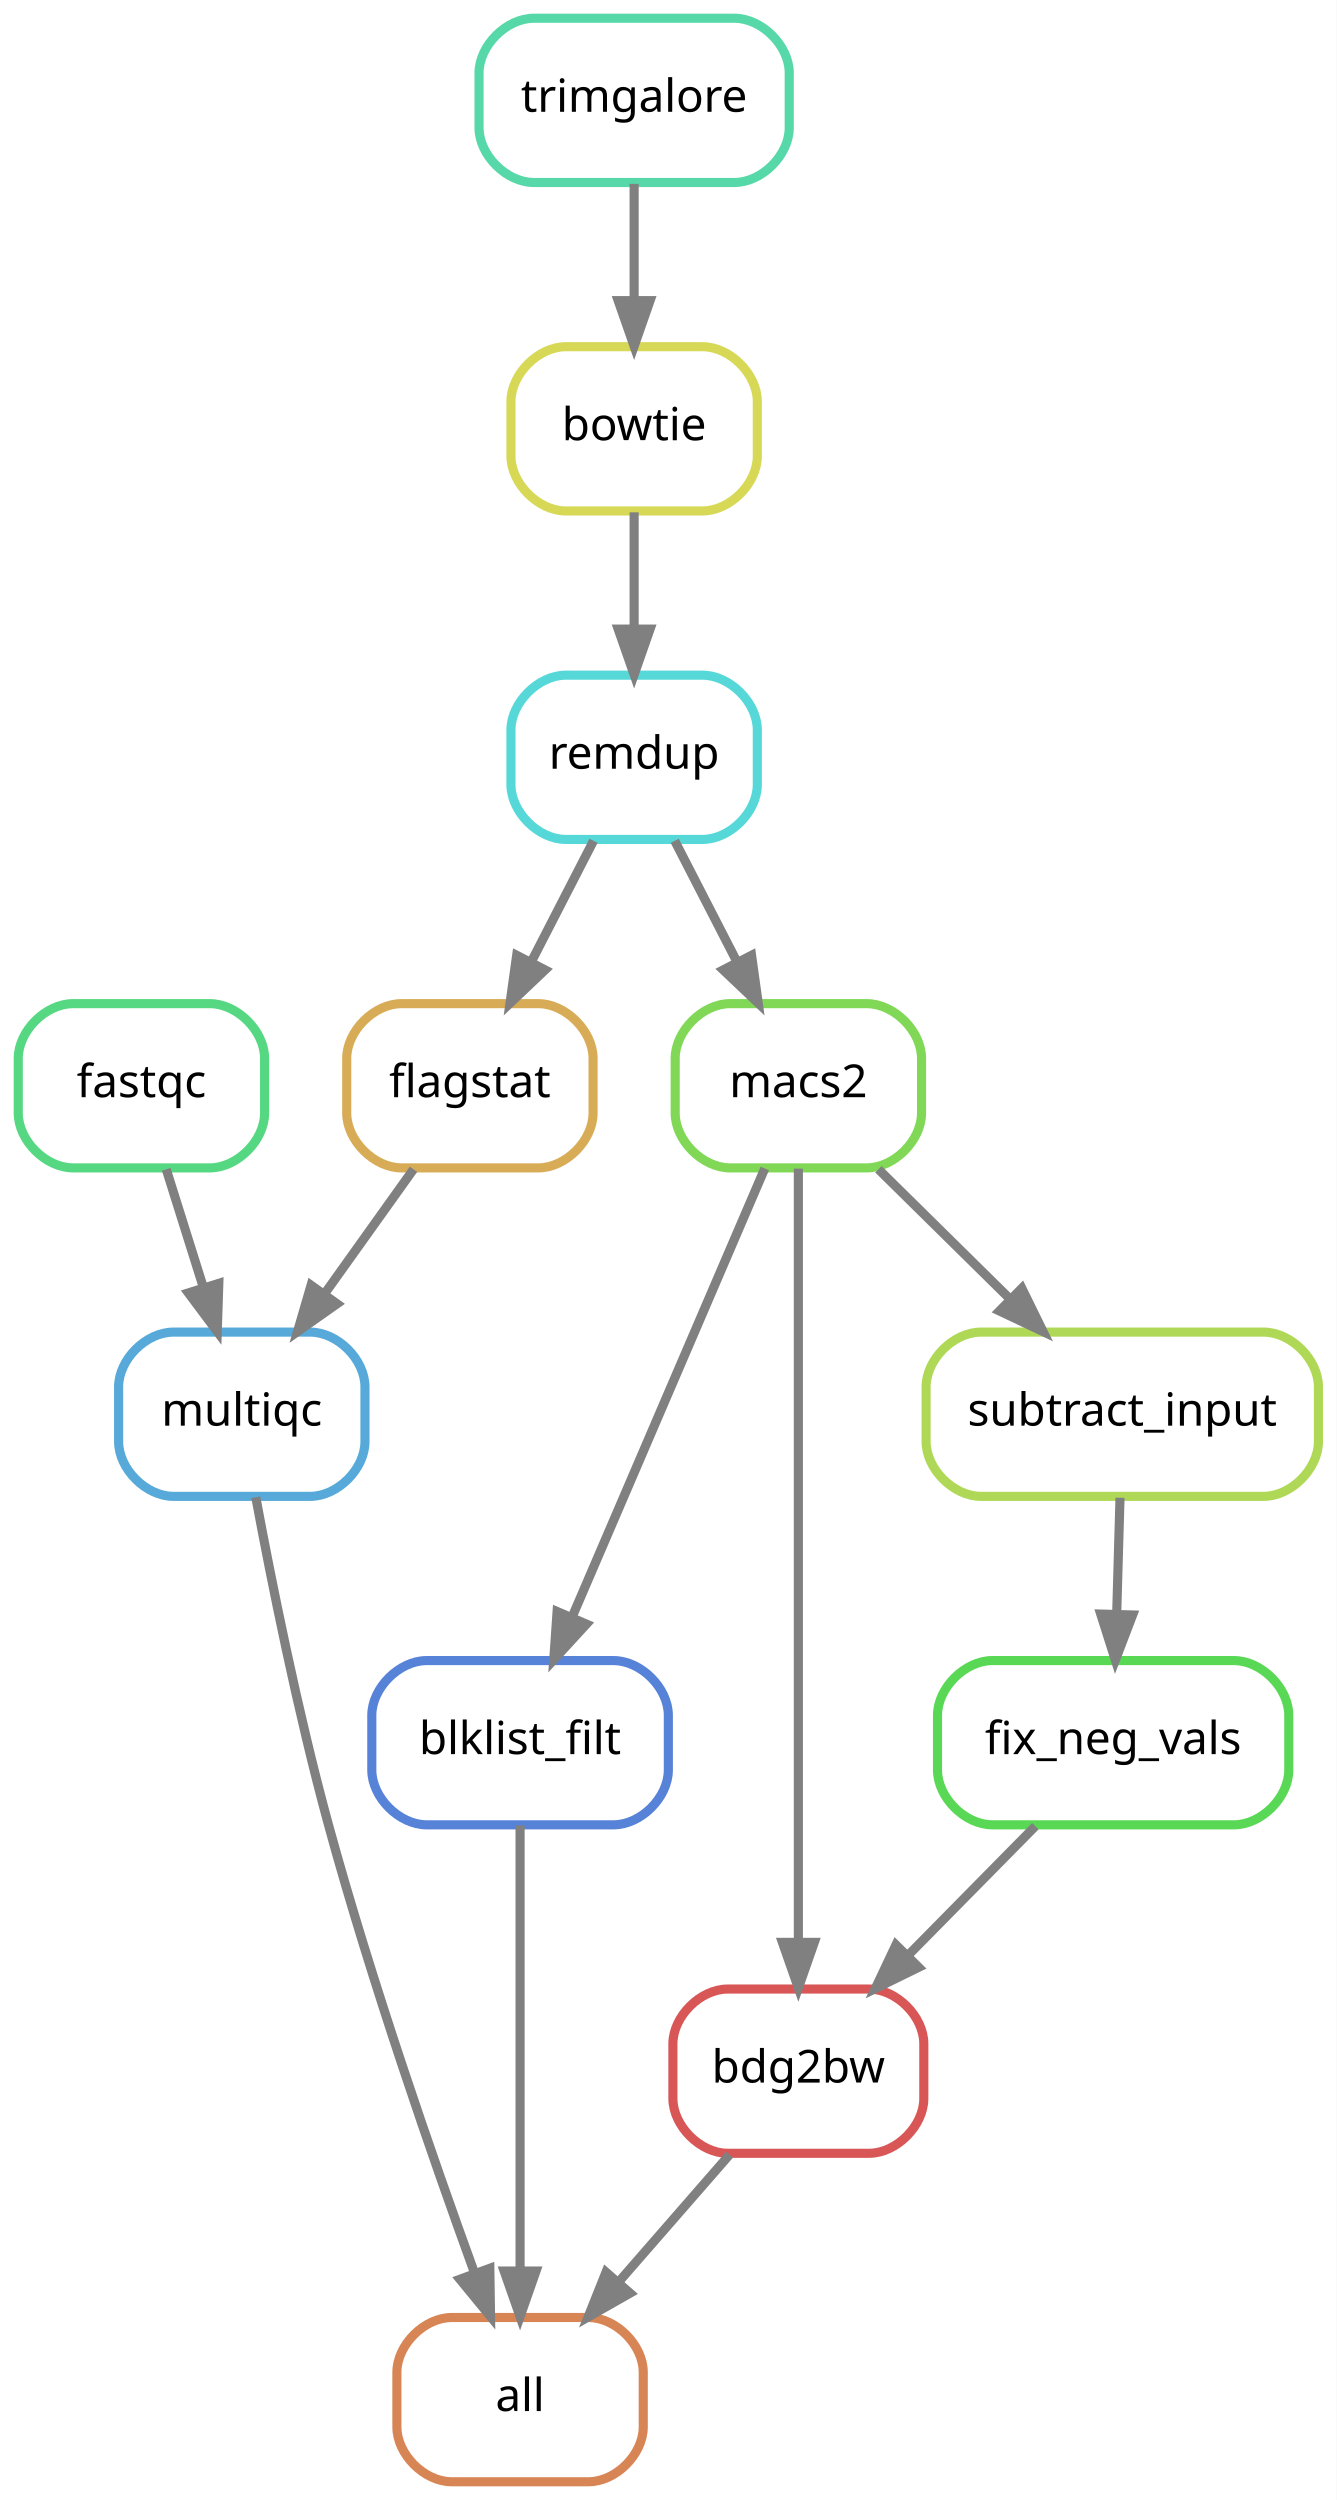
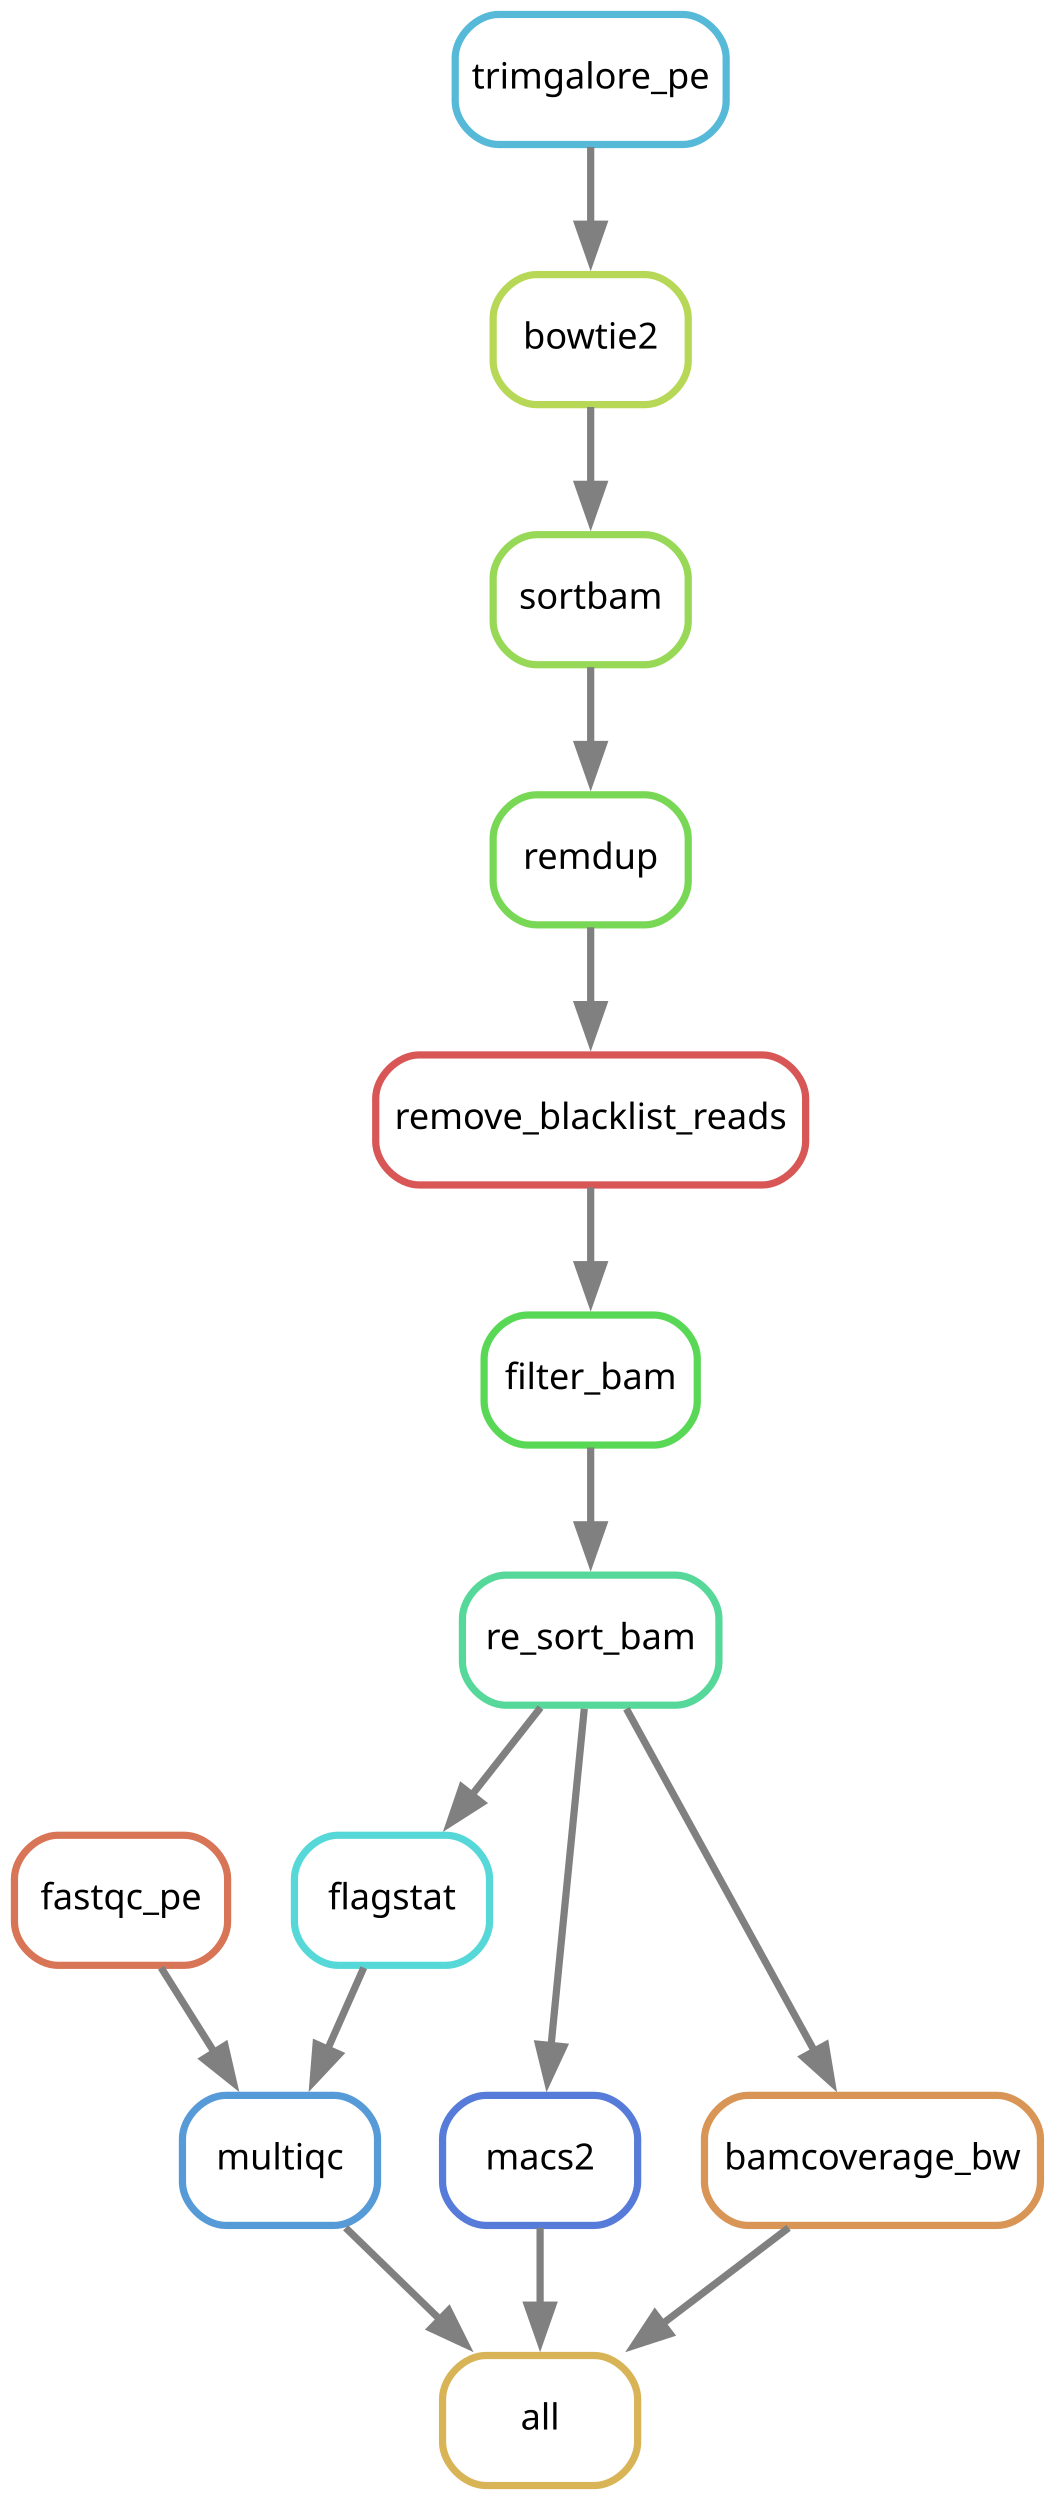
- <svg xmlns="http://www.w3.org/2000/svg" width="293pt" height="548pt" viewBox="0.00 0.00 293.00 548.00">
-   <g id="graph0" class="graph" transform="scale(1 1) rotate(0) translate(4 544)">
-     <polygon fill="white" stroke="none" points="-4,4 -4,-544 289,-544 289,4 -4,4" />
+ <svg xmlns="http://www.w3.org/2000/svg" width="292pt" height="692pt" viewBox="0.00 0.00 292.00 692.00">
+   <g id="graph0" class="graph" transform="scale(1 1) rotate(0) translate(4 688)">
+     <polygon fill="white" stroke="none" points="-4,4 -4,-688 288,-688 288,4 -4,4" />
    <g id="node1" class="node">
-       <path fill="none" stroke="#d88556" stroke-width="2" d="M125,-36C125,-36 95,-36 95,-36 89,-36 83,-30 83,-24 83,-24 83,-12 83,-12 83,-6 89,-0 95,-0 95,-0 125,-0 125,-0 131,-0 137,-6 137,-12 137,-12 137,-24 137,-24 137,-30 131,-36 125,-36" />
-       <text text-anchor="middle" x="110" y="-15.5" font-family="sans" font-size="10.00">all</text>
+       <path fill="none" stroke="#d8b456" stroke-width="2" d="M160.5,-36C160.5,-36 130.5,-36 130.5,-36 124.5,-36 118.5,-30 118.5,-24 118.5,-24 118.5,-12 118.5,-12 118.5,-6 124.5,0 130.5,0 130.5,0 160.5,0 160.5,0 166.5,0 172.5,-6 172.5,-12 172.5,-12 172.5,-24 172.5,-24 172.5,-30 166.5,-36 160.5,-36" />
+       <text text-anchor="middle" x="145.5" y="-15.5" font-family="sans" font-size="10.00">all</text>
    </g>
    <g id="node2" class="node">
-       <path fill="none" stroke="#5682d8" stroke-width="2" d="M130.5,-180C130.5,-180 89.5,-180 89.5,-180 83.5,-180 77.5,-174 77.5,-168 77.5,-168 77.5,-156 77.5,-156 77.5,-150 83.5,-144 89.5,-144 89.5,-144 130.5,-144 130.5,-144 136.5,-144 142.5,-150 142.5,-156 142.5,-156 142.5,-168 142.5,-168 142.5,-174 136.5,-180 130.5,-180" />
-       <text text-anchor="middle" x="110" y="-159.5" font-family="sans" font-size="10.00">blklist_filt</text>
+       <path fill="none" stroke="#567bd8" stroke-width="2" d="M160.5,-108C160.5,-108 130.5,-108 130.5,-108 124.5,-108 118.5,-102 118.5,-96 118.5,-96 118.5,-84 118.5,-84 118.5,-78 124.5,-72 130.5,-72 130.5,-72 160.5,-72 160.5,-72 166.5,-72 172.5,-78 172.5,-84 172.5,-84 172.5,-96 172.5,-96 172.5,-102 166.5,-108 160.5,-108" />
+       <text text-anchor="middle" x="145.5" y="-87.5" font-family="sans" font-size="10.00">macs2</text>
+     </g>
+     <g id="edge3" class="edge">
+       <path fill="none" stroke="grey" stroke-width="2" d="M145.5,-71.34C145.5,-64.75 145.5,-57.08 145.5,-49.67" />
+       <polygon fill="grey" stroke="grey" stroke-width="2" points="149,-49.93 145.5,-39.93 142,-49.93 149,-49.93" />
+     </g>
+     <g id="node3" class="node">
+       <path fill="none" stroke="#56d89a" stroke-width="2" d="M183,-252C183,-252 136,-252 136,-252 130,-252 124,-246 124,-240 124,-240 124,-228 124,-228 124,-222 130,-216 136,-216 136,-216 183,-216 183,-216 189,-216 195,-222 195,-228 195,-228 195,-240 195,-240 195,-246 189,-252 183,-252" />
+       <text text-anchor="middle" x="159.5" y="-231.5" font-family="sans" font-size="10.00">re_sort_bam</text>
+     </g>
+     <g id="edge4" class="edge">
+       <path fill="none" stroke="grey" stroke-width="2" d="M157.73,-215.02C155.41,-191.54 151.33,-150.11 148.52,-121.64" />
+       <polygon fill="grey" stroke="grey" stroke-width="2" points="152.02,-121.46 147.56,-111.85 145.05,-122.15 152.02,-121.46" />
+     </g>
+     <g id="node10" class="node">
+       <path fill="none" stroke="#d89556" stroke-width="2" d="M272,-108C272,-108 203,-108 203,-108 197,-108 191,-102 191,-96 191,-96 191,-84 191,-84 191,-78 197,-72 203,-72 203,-72 272,-72 272,-72 278,-72 284,-78 284,-84 284,-84 284,-96 284,-96 284,-102 278,-108 272,-108" />
+       <text text-anchor="middle" x="237.5" y="-87.5" font-family="sans" font-size="10.00">bamcoverage_bw</text>
+     </g>
+     <g id="edge11" class="edge">
+       <path fill="none" stroke="grey" stroke-width="2" d="M169.38,-215.02C182.51,-191.12 205.86,-148.59 221.52,-120.1" />
+       <polygon fill="grey" stroke="grey" stroke-width="2" points="224.5,-121.94 226.24,-111.49 218.36,-118.57 224.5,-121.94" />
+     </g>
+     <g id="node13" class="node">
+       <path fill="none" stroke="#56d8d8" stroke-width="2" d="M119.5,-180C119.5,-180 89.5,-180 89.5,-180 83.5,-180 77.5,-174 77.5,-168 77.5,-168 77.5,-156 77.5,-156 77.5,-150 83.5,-144 89.5,-144 89.5,-144 119.5,-144 119.5,-144 125.5,-144 131.5,-150 131.5,-156 131.5,-156 131.5,-168 131.5,-168 131.5,-174 125.5,-180 119.5,-180" />
+       <text text-anchor="middle" x="104.5" y="-159.5" font-family="sans" font-size="10.00">flagstat</text>
+     </g>
+     <g id="edge14" class="edge">
+       <path fill="none" stroke="grey" stroke-width="2" d="M145.62,-215.34C139.8,-207.93 132.9,-199.14 126.42,-190.9" />
+       <polygon fill="grey" stroke="grey" stroke-width="2" points="129.37,-188.98 120.44,-183.28 123.86,-193.31 129.37,-188.98" />
+     </g>
+     <g id="node4" class="node">
+       <path fill="none" stroke="#59d856" stroke-width="2" d="M177,-324C177,-324 142,-324 142,-324 136,-324 130,-318 130,-312 130,-312 130,-300 130,-300 130,-294 136,-288 142,-288 142,-288 177,-288 177,-288 183,-288 189,-294 189,-300 189,-300 189,-312 189,-312 189,-318 183,-324 177,-324" />
+       <text text-anchor="middle" x="159.5" y="-303.5" font-family="sans" font-size="10.00">filter_bam</text>
+     </g>
+     <g id="edge5" class="edge">
+       <path fill="none" stroke="grey" stroke-width="2" d="M159.5,-287.34C159.5,-280.75 159.5,-273.08 159.5,-265.67" />
+       <polygon fill="grey" stroke="grey" stroke-width="2" points="163,-265.93 159.5,-255.93 156,-265.93 163,-265.93" />
+     </g>
+     <g id="node5" class="node">
+       <path fill="none" stroke="#d85656" stroke-width="2" d="M207,-396C207,-396 112,-396 112,-396 106,-396 100,-390 100,-384 100,-384 100,-372 100,-372 100,-366 106,-360 112,-360 112,-360 207,-360 207,-360 213,-360 219,-366 219,-372 219,-372 219,-384 219,-384 219,-390 213,-396 207,-396" />
+       <text text-anchor="middle" x="159.5" y="-375.5" font-family="sans" font-size="10.00">remove_blacklist_reads</text>
+     </g>
+     <g id="edge6" class="edge">
+       <path fill="none" stroke="grey" stroke-width="2" d="M159.5,-359.34C159.5,-352.75 159.5,-345.08 159.5,-337.67" />
+       <polygon fill="grey" stroke="grey" stroke-width="2" points="163,-337.93 159.5,-327.93 156,-337.93 163,-337.93" />
+     </g>
+     <g id="node6" class="node">
+       <path fill="none" stroke="#78d856" stroke-width="2" d="M174.5,-468C174.5,-468 144.5,-468 144.5,-468 138.5,-468 132.5,-462 132.5,-456 132.5,-456 132.5,-444 132.5,-444 132.5,-438 138.5,-432 144.5,-432 144.5,-432 174.5,-432 174.5,-432 180.5,-432 186.5,-438 186.5,-444 186.5,-444 186.5,-456 186.5,-456 186.5,-462 180.5,-468 174.5,-468" />
+       <text text-anchor="middle" x="159.5" y="-447.5" font-family="sans" font-size="10.00">remdup</text>
+     </g>
+     <g id="edge7" class="edge">
+       <path fill="none" stroke="grey" stroke-width="2" d="M159.5,-431.34C159.5,-424.75 159.5,-417.08 159.5,-409.67" />
+       <polygon fill="grey" stroke="grey" stroke-width="2" points="163,-409.93 159.5,-399.93 156,-409.93 163,-409.93" />
+     </g>
+     <g id="node7" class="node">
+       <path fill="none" stroke="#97d856" stroke-width="2" d="M174.5,-540C174.5,-540 144.5,-540 144.5,-540 138.5,-540 132.5,-534 132.5,-528 132.5,-528 132.5,-516 132.5,-516 132.5,-510 138.5,-504 144.5,-504 144.5,-504 174.5,-504 174.5,-504 180.5,-504 186.5,-510 186.5,-516 186.5,-516 186.5,-528 186.5,-528 186.5,-534 180.5,-540 174.5,-540" />
+       <text text-anchor="middle" x="159.5" y="-519.5" font-family="sans" font-size="10.00">sortbam</text>
+     </g>
+     <g id="edge8" class="edge">
+       <path fill="none" stroke="grey" stroke-width="2" d="M159.5,-503.34C159.5,-496.75 159.5,-489.08 159.5,-481.67" />
+       <polygon fill="grey" stroke="grey" stroke-width="2" points="163,-481.93 159.5,-471.93 156,-481.93 163,-481.93" />
+     </g>
+     <g id="node8" class="node">
+       <path fill="none" stroke="#b6d856" stroke-width="2" d="M174.5,-612C174.5,-612 144.5,-612 144.5,-612 138.5,-612 132.5,-606 132.5,-600 132.5,-600 132.5,-588 132.5,-588 132.5,-582 138.5,-576 144.5,-576 144.5,-576 174.5,-576 174.5,-576 180.5,-576 186.5,-582 186.5,-588 186.5,-588 186.5,-600 186.5,-600 186.5,-606 180.5,-612 174.5,-612" />
+       <text text-anchor="middle" x="159.5" y="-591.5" font-family="sans" font-size="10.00">bowtie2</text>
+     </g>
+     <g id="edge9" class="edge">
+       <path fill="none" stroke="grey" stroke-width="2" d="M159.5,-575.34C159.5,-568.75 159.5,-561.08 159.5,-553.67" />
+       <polygon fill="grey" stroke="grey" stroke-width="2" points="163,-553.93 159.5,-543.93 156,-553.93 163,-553.93" />
+     </g>
+     <g id="node9" class="node">
+       <path fill="none" stroke="#56b9d8" stroke-width="2" d="M185,-684C185,-684 134,-684 134,-684 128,-684 122,-678 122,-672 122,-672 122,-660 122,-660 122,-654 128,-648 134,-648 134,-648 185,-648 185,-648 191,-648 197,-654 197,-660 197,-660 197,-672 197,-672 197,-678 191,-684 185,-684" />
+       <text text-anchor="middle" x="159.5" y="-663.5" font-family="sans" font-size="10.00">trimgalore_pe</text>
+     </g>
+     <g id="edge10" class="edge">
+       <path fill="none" stroke="grey" stroke-width="2" d="M159.5,-647.34C159.5,-640.75 159.5,-633.08 159.5,-625.67" />
+       <polygon fill="grey" stroke="grey" stroke-width="2" points="163,-625.93 159.5,-615.93 156,-625.93 163,-625.93" />
+     </g>
+     <g id="edge1" class="edge">
+       <path fill="none" stroke="grey" stroke-width="2" d="M214.28,-71.34C203.69,-63.27 190.93,-53.57 179.3,-44.72" />
+       <polygon fill="grey" stroke="grey" stroke-width="2" points="181.51,-42 171.44,-38.73 177.28,-47.58 181.51,-42" />
+     </g>
+     <g id="node11" class="node">
+       <path fill="none" stroke="#569ad8" stroke-width="2" d="M88.5,-108C88.5,-108 58.5,-108 58.5,-108 52.5,-108 46.5,-102 46.5,-96 46.5,-96 46.5,-84 46.5,-84 46.5,-78 52.5,-72 58.5,-72 58.5,-72 88.5,-72 88.5,-72 94.5,-72 100.5,-78 100.5,-84 100.5,-84 100.5,-96 100.5,-96 100.5,-102 94.5,-108 88.5,-108" />
+       <text text-anchor="middle" x="73.5" y="-87.5" font-family="sans" font-size="10.00">multiqc</text>
    </g>
    <g id="edge2" class="edge">
-       <path fill="none" stroke="grey" stroke-width="2" d="M110,-143.871C110,-119.67 110,-75.211 110,-46.393" />
-       <polygon fill="grey" stroke="grey" stroke-width="2" points="113.5,-46.189 110,-36.189 106.5,-46.189 113.5,-46.189" />
+       <path fill="none" stroke="grey" stroke-width="2" d="M91.67,-71.34C99.62,-63.6 109.13,-54.36 117.93,-45.81" />
+       <polygon fill="grey" stroke="grey" stroke-width="2" points="120.19,-48.49 124.92,-39.01 115.31,-43.47 120.19,-48.49" />
    </g>
-     <g id="node3" class="node">
-       <path fill="none" stroke="#d85656" stroke-width="2" d="M186.5,-108C186.5,-108 155.5,-108 155.5,-108 149.5,-108 143.5,-102 143.5,-96 143.5,-96 143.5,-84 143.5,-84 143.5,-78 149.5,-72 155.5,-72 155.5,-72 186.5,-72 186.5,-72 192.5,-72 198.5,-78 198.5,-84 198.5,-84 198.5,-96 198.5,-96 198.5,-102 192.5,-108 186.5,-108" />
-       <text text-anchor="middle" x="171" y="-87.5" font-family="sans" font-size="10.00">bdg2bw</text>
+     <g id="node12" class="node">
+       <path fill="none" stroke="#d87556" stroke-width="2" d="M47,-180C47,-180 12,-180 12,-180 6,-180 0,-174 0,-168 0,-168 0,-156 0,-156 0,-150 6,-144 12,-144 12,-144 47,-144 47,-144 53,-144 59,-150 59,-156 59,-156 59,-168 59,-168 59,-174 53,-180 47,-180" />
+       <text text-anchor="middle" x="29.5" y="-159.5" font-family="sans" font-size="10.00">fastqc_pe</text>
    </g>
-     <g id="edge1" class="edge">
-       <path fill="none" stroke="grey" stroke-width="2" d="M155.921,-71.697C148.608,-63.305 139.69,-53.071 131.665,-43.861" />
-       <polygon fill="grey" stroke="grey" stroke-width="2" points="134.114,-41.344 124.905,-36.104 128.836,-45.943 134.114,-41.344" />
-     </g>
-     <g id="node4" class="node">
-       <path fill="none" stroke="#56a9d8" stroke-width="2" d="M64,-252C64,-252 34,-252 34,-252 28,-252 22,-246 22,-240 22,-240 22,-228 22,-228 22,-222 28,-216 34,-216 34,-216 64,-216 64,-216 70,-216 76,-222 76,-228 76,-228 76,-240 76,-240 76,-246 70,-252 64,-252" />
-       <text text-anchor="middle" x="49" y="-231.5" font-family="sans" font-size="10.00">multiqc</text>
-     </g>
-     <g id="edge3" class="edge">
-       <path fill="none" stroke="grey" stroke-width="2" d="M52.07,-215.799C55.428,-197.77 61.241,-168.687 68,-144 77.405,-109.649 90.889,-70.888 100.022,-45.761" />
-       <polygon fill="grey" stroke="grey" stroke-width="2" points="103.371,-46.792 103.527,-36.199 96.799,-44.383 103.371,-46.792" />
-     </g>
-     <g id="node5" class="node">
-       <path fill="none" stroke="#80d856" stroke-width="2" d="M186,-324C186,-324 156,-324 156,-324 150,-324 144,-318 144,-312 144,-312 144,-300 144,-300 144,-294 150,-288 156,-288 156,-288 186,-288 186,-288 192,-288 198,-294 198,-300 198,-300 198,-312 198,-312 198,-318 192,-324 186,-324" />
-       <text text-anchor="middle" x="171" y="-303.5" font-family="sans" font-size="10.00">macs2</text>
-     </g>
-     <g id="edge4" class="edge">
-       <path fill="none" stroke="grey" stroke-width="2" d="M163.642,-287.871C153.154,-263.457 133.81,-218.426 121.442,-189.635" />
-       <polygon fill="grey" stroke="grey" stroke-width="2" points="124.547,-187.996 117.384,-180.189 118.115,-190.759 124.547,-187.996" />
-     </g>
-     <g id="edge6" class="edge">
-       <path fill="none" stroke="grey" stroke-width="2" d="M171,-287.849C171,-250.832 171,-163.181 171,-118.386" />
-       <polygon fill="grey" stroke="grey" stroke-width="2" points="174.5,-118.232 171,-108.232 167.5,-118.232 174.5,-118.232" />
-     </g>
-     <g id="node10" class="node">
-       <path fill="none" stroke="#afd856" stroke-width="2" d="M273,-252C273,-252 211,-252 211,-252 205,-252 199,-246 199,-240 199,-240 199,-228 199,-228 199,-222 205,-216 211,-216 211,-216 273,-216 273,-216 279,-216 285,-222 285,-228 285,-228 285,-240 285,-240 285,-246 279,-252 273,-252" />
-       <text text-anchor="middle" x="242" y="-231.5" font-family="sans" font-size="10.00">subtract_input</text>
+     <g id="edge12" class="edge">
+       <path fill="none" stroke="grey" stroke-width="2" d="M40.6,-143.34C45.1,-136.18 50.41,-127.73 55.44,-119.73" />
+       <polygon fill="grey" stroke="grey" stroke-width="2" points="58.28,-121.79 60.64,-111.46 52.35,-118.07 58.28,-121.79" />
    </g>
    <g id="edge13" class="edge">
-       <path fill="none" stroke="grey" stroke-width="2" d="M188.551,-287.697C197.234,-279.135 207.863,-268.656 217.348,-259.304" />
-       <polygon fill="grey" stroke="grey" stroke-width="2" points="219.988,-261.617 224.651,-252.104 215.073,-256.633 219.988,-261.617" />
-     </g>
-     <g id="node6" class="node">
-       <path fill="none" stroke="#59d856" stroke-width="2" d="M266.5,-180C266.5,-180 213.5,-180 213.5,-180 207.5,-180 201.5,-174 201.5,-168 201.5,-168 201.5,-156 201.5,-156 201.5,-150 207.5,-144 213.5,-144 213.5,-144 266.5,-144 266.5,-144 272.5,-144 278.5,-150 278.5,-156 278.5,-156 278.5,-168 278.5,-168 278.5,-174 272.5,-180 266.5,-180" />
-       <text text-anchor="middle" x="240" y="-159.5" font-family="sans" font-size="10.00">fix_neg_vals</text>
-     </g>
-     <g id="edge5" class="edge">
-       <path fill="none" stroke="grey" stroke-width="2" d="M222.944,-143.697C214.505,-135.135 204.175,-124.656 194.957,-115.304" />
-       <polygon fill="grey" stroke="grey" stroke-width="2" points="197.373,-112.769 187.86,-108.104 192.387,-117.683 197.373,-112.769" />
-     </g>
-     <g id="node7" class="node">
-       <path fill="none" stroke="#56d882" stroke-width="2" d="M42,-324C42,-324 12,-324 12,-324 6,-324 0,-318 0,-312 0,-312 0,-300 0,-300 0,-294 6,-288 12,-288 12,-288 42,-288 42,-288 48,-288 54,-294 54,-300 54,-300 54,-312 54,-312 54,-318 48,-324 42,-324" />
-       <text text-anchor="middle" x="27" y="-303.5" font-family="sans" font-size="10.00">fastqc</text>
-     </g>
-     <g id="edge7" class="edge">
-       <path fill="none" stroke="grey" stroke-width="2" d="M32.438,-287.697C34.889,-279.898 37.84,-270.509 40.568,-261.829" />
-       <polygon fill="grey" stroke="grey" stroke-width="2" points="43.965,-262.694 43.624,-252.104 37.287,-260.595 43.965,-262.694" />
-     </g>
-     <g id="node8" class="node">
-       <path fill="none" stroke="#d8ac56" stroke-width="2" d="M114,-324C114,-324 84,-324 84,-324 78,-324 72,-318 72,-312 72,-312 72,-300 72,-300 72,-294 78,-288 84,-288 84,-288 114,-288 114,-288 120,-288 126,-294 126,-300 126,-300 126,-312 126,-312 126,-318 120,-324 114,-324" />
-       <text text-anchor="middle" x="99" y="-303.5" font-family="sans" font-size="10.00">flagstat</text>
-     </g>
-     <g id="edge8" class="edge">
-       <path fill="none" stroke="grey" stroke-width="2" d="M86.64,-287.697C80.767,-279.474 73.631,-269.483 67.158,-260.421" />
-       <polygon fill="grey" stroke="grey" stroke-width="2" points="69.878,-258.207 61.217,-252.104 64.182,-262.276 69.878,-258.207" />
-     </g>
-     <g id="node9" class="node">
-       <path fill="none" stroke="#56d8d8" stroke-width="2" d="M150,-396C150,-396 120,-396 120,-396 114,-396 108,-390 108,-384 108,-384 108,-372 108,-372 108,-366 114,-360 120,-360 120,-360 150,-360 150,-360 156,-360 162,-366 162,-372 162,-372 162,-384 162,-384 162,-390 156,-396 150,-396" />
-       <text text-anchor="middle" x="135" y="-375.5" font-family="sans" font-size="10.00">remdup</text>
-     </g>
-     <g id="edge9" class="edge">
-       <path fill="none" stroke="grey" stroke-width="2" d="M143.899,-359.697C147.997,-351.728 152.949,-342.1 157.493,-333.264" />
-       <polygon fill="grey" stroke="grey" stroke-width="2" points="160.742,-334.598 162.203,-324.104 154.517,-331.396 160.742,-334.598" />
-     </g>
-     <g id="edge11" class="edge">
-       <path fill="none" stroke="grey" stroke-width="2" d="M126.101,-359.697C122.003,-351.728 117.051,-342.1 112.507,-333.264" />
-       <polygon fill="grey" stroke="grey" stroke-width="2" points="115.483,-331.396 107.797,-324.104 109.258,-334.598 115.483,-331.396" />
-     </g>
-     <g id="edge10" class="edge">
-       <path fill="none" stroke="grey" stroke-width="2" d="M241.506,-215.697C241.285,-207.983 241.02,-198.712 240.775,-190.112" />
-       <polygon fill="grey" stroke="grey" stroke-width="2" points="244.273,-190 240.489,-180.104 237.276,-190.2 244.273,-190" />
-     </g>
-     <g id="node11" class="node">
-       <path fill="none" stroke="#d6d856" stroke-width="2" d="M150,-468C150,-468 120,-468 120,-468 114,-468 108,-462 108,-456 108,-456 108,-444 108,-444 108,-438 114,-432 120,-432 120,-432 150,-432 150,-432 156,-432 162,-438 162,-444 162,-444 162,-456 162,-456 162,-462 156,-468 150,-468" />
-       <text text-anchor="middle" x="135" y="-447.5" font-family="sans" font-size="10.00">bowtie</text>
-     </g>
-     <g id="edge12" class="edge">
-       <path fill="none" stroke="grey" stroke-width="2" d="M135,-431.697C135,-423.983 135,-414.712 135,-406.112" />
-       <polygon fill="grey" stroke="grey" stroke-width="2" points="138.5,-406.104 135,-396.104 131.5,-406.104 138.5,-406.104" />
-     </g>
-     <g id="node12" class="node">
-       <path fill="none" stroke="#56d8a9" stroke-width="2" d="M157,-540C157,-540 113,-540 113,-540 107,-540 101,-534 101,-528 101,-528 101,-516 101,-516 101,-510 107,-504 113,-504 113,-504 157,-504 157,-504 163,-504 169,-510 169,-516 169,-516 169,-528 169,-528 169,-534 163,-540 157,-540" />
-       <text text-anchor="middle" x="135" y="-519.5" font-family="sans" font-size="10.00">trimgalore</text>
-     </g>
-     <g id="edge14" class="edge">
-       <path fill="none" stroke="grey" stroke-width="2" d="M135,-503.697C135,-495.983 135,-486.712 135,-478.112" />
-       <polygon fill="grey" stroke="grey" stroke-width="2" points="138.5,-478.104 135,-468.104 131.5,-478.104 138.5,-478.104" />
+       <path fill="none" stroke="grey" stroke-width="2" d="M96.68,-143.34C93.62,-136.43 90.02,-128.31 86.59,-120.56" />
+       <polygon fill="grey" stroke="grey" stroke-width="2" points="89.9,-119.4 82.65,-111.67 83.5,-122.23 89.9,-119.4" />
    </g>
  </g>
</svg>
